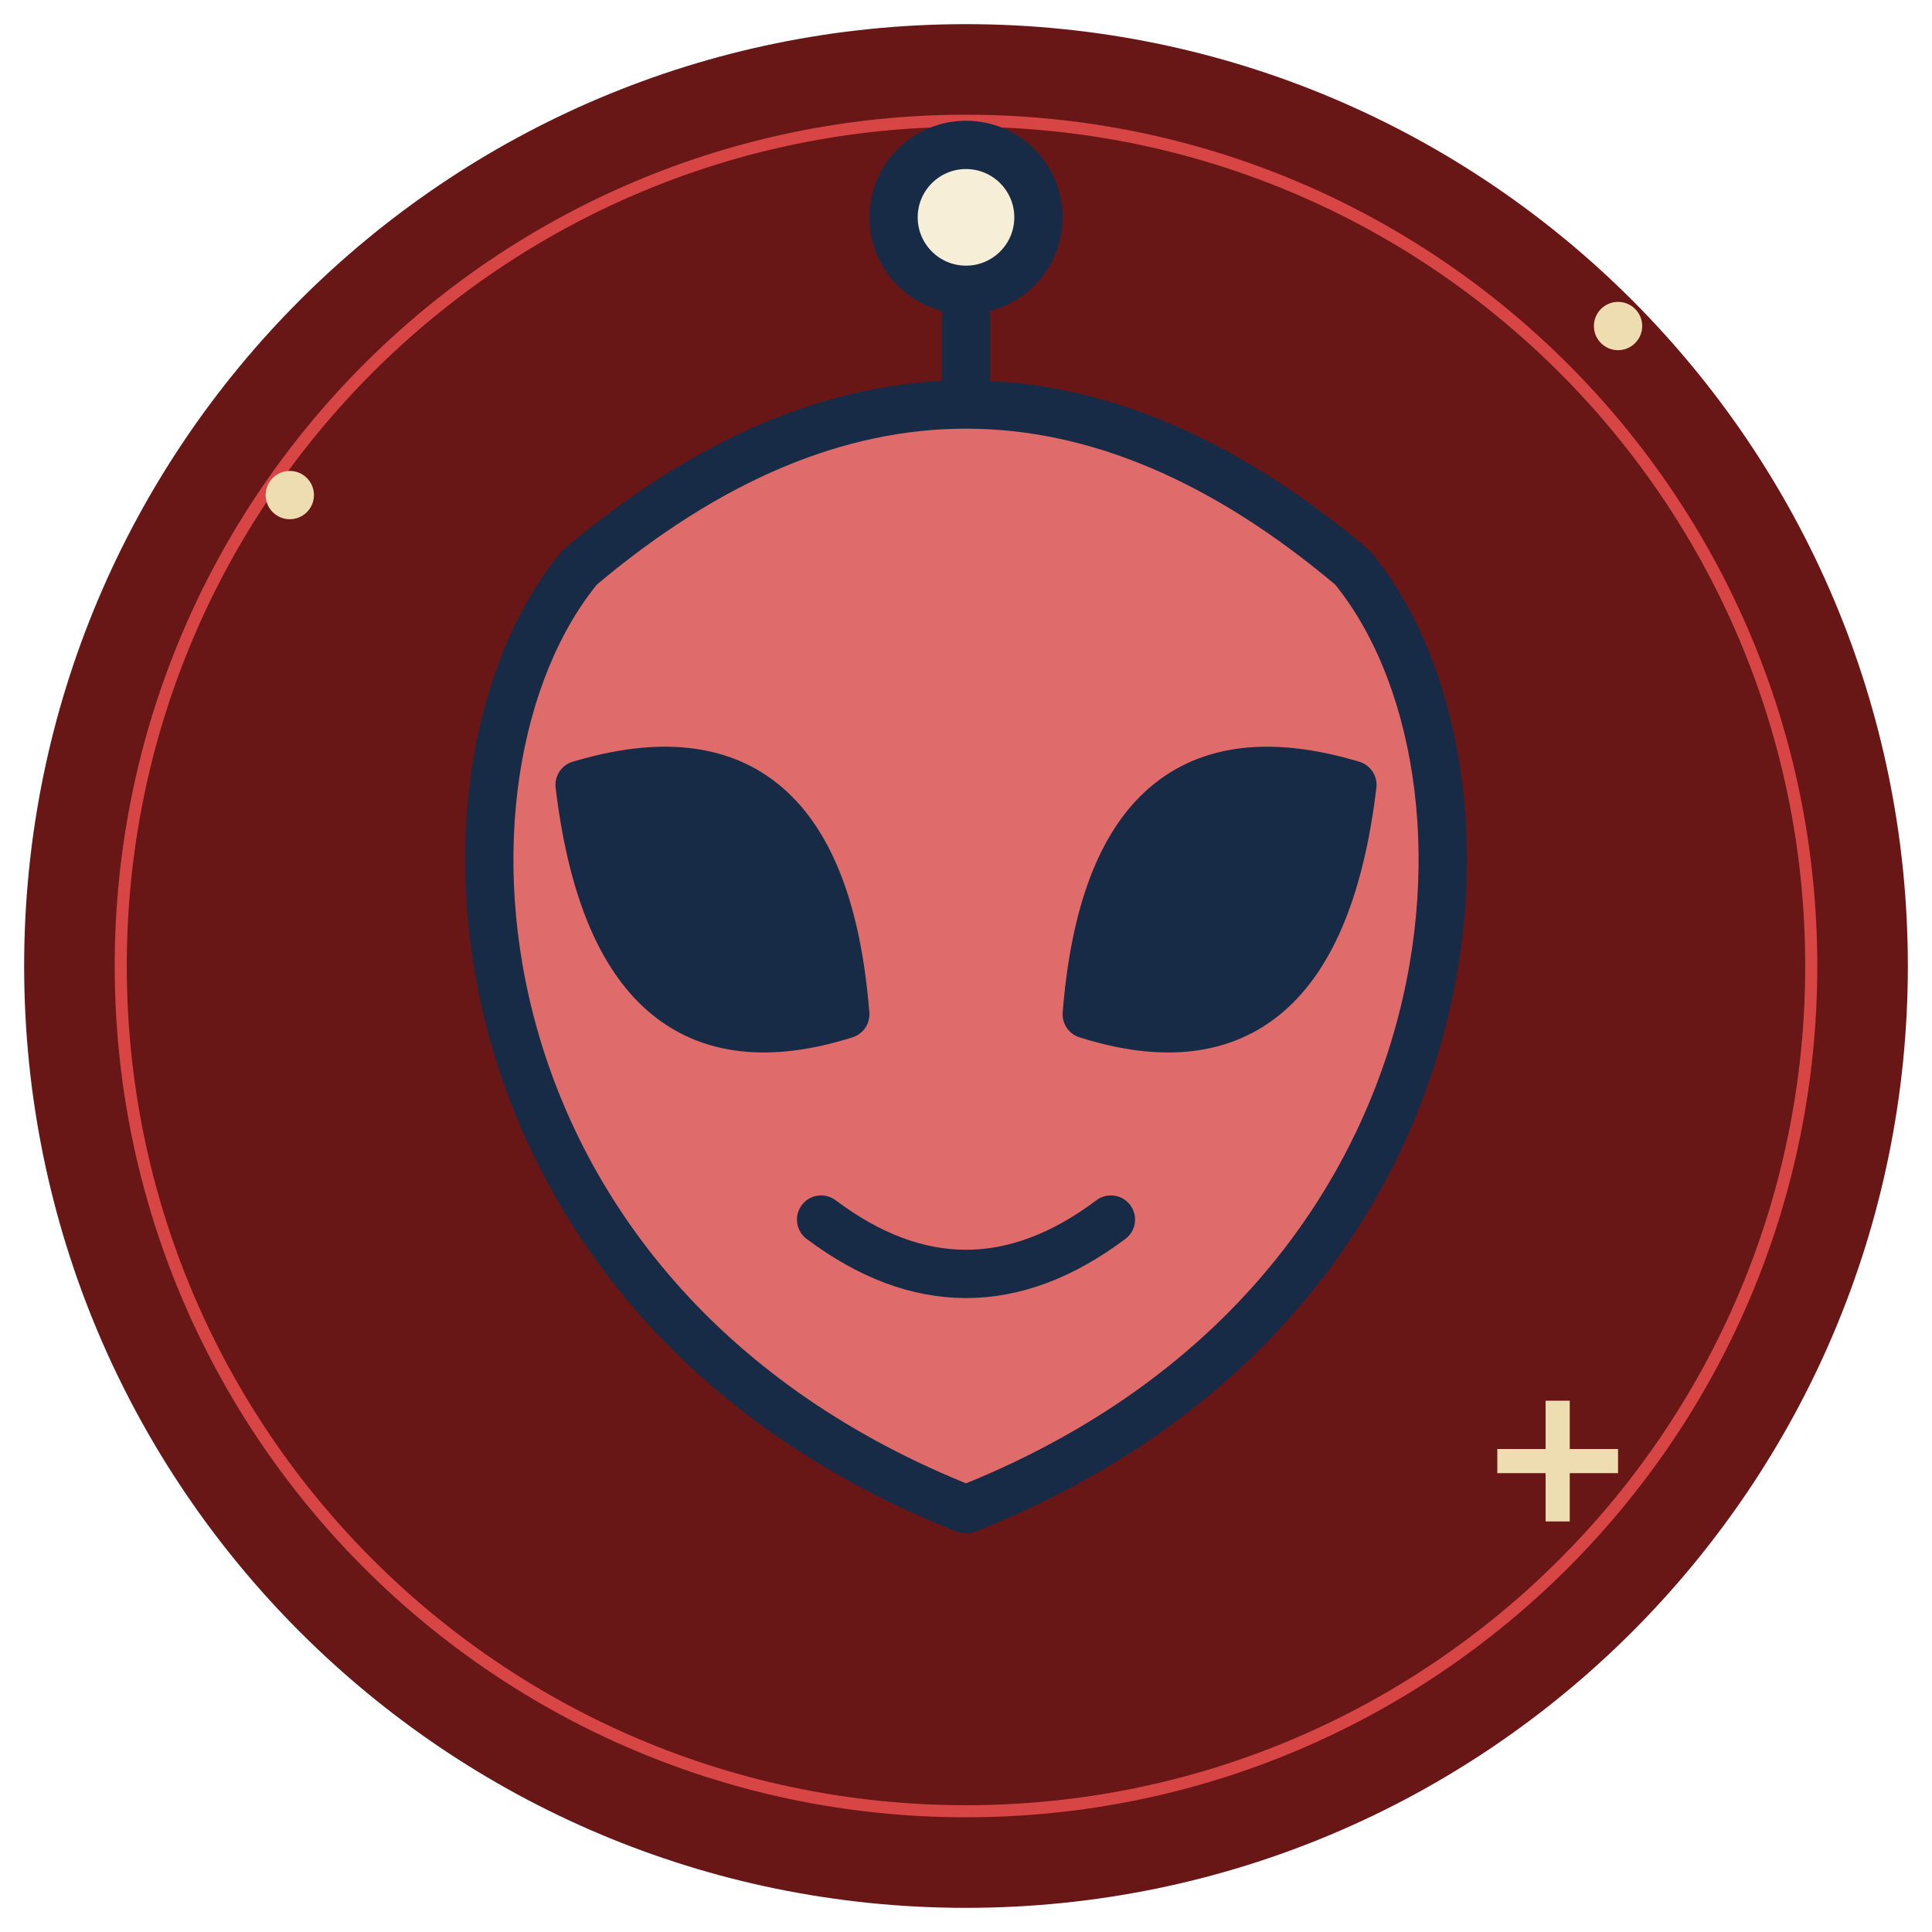
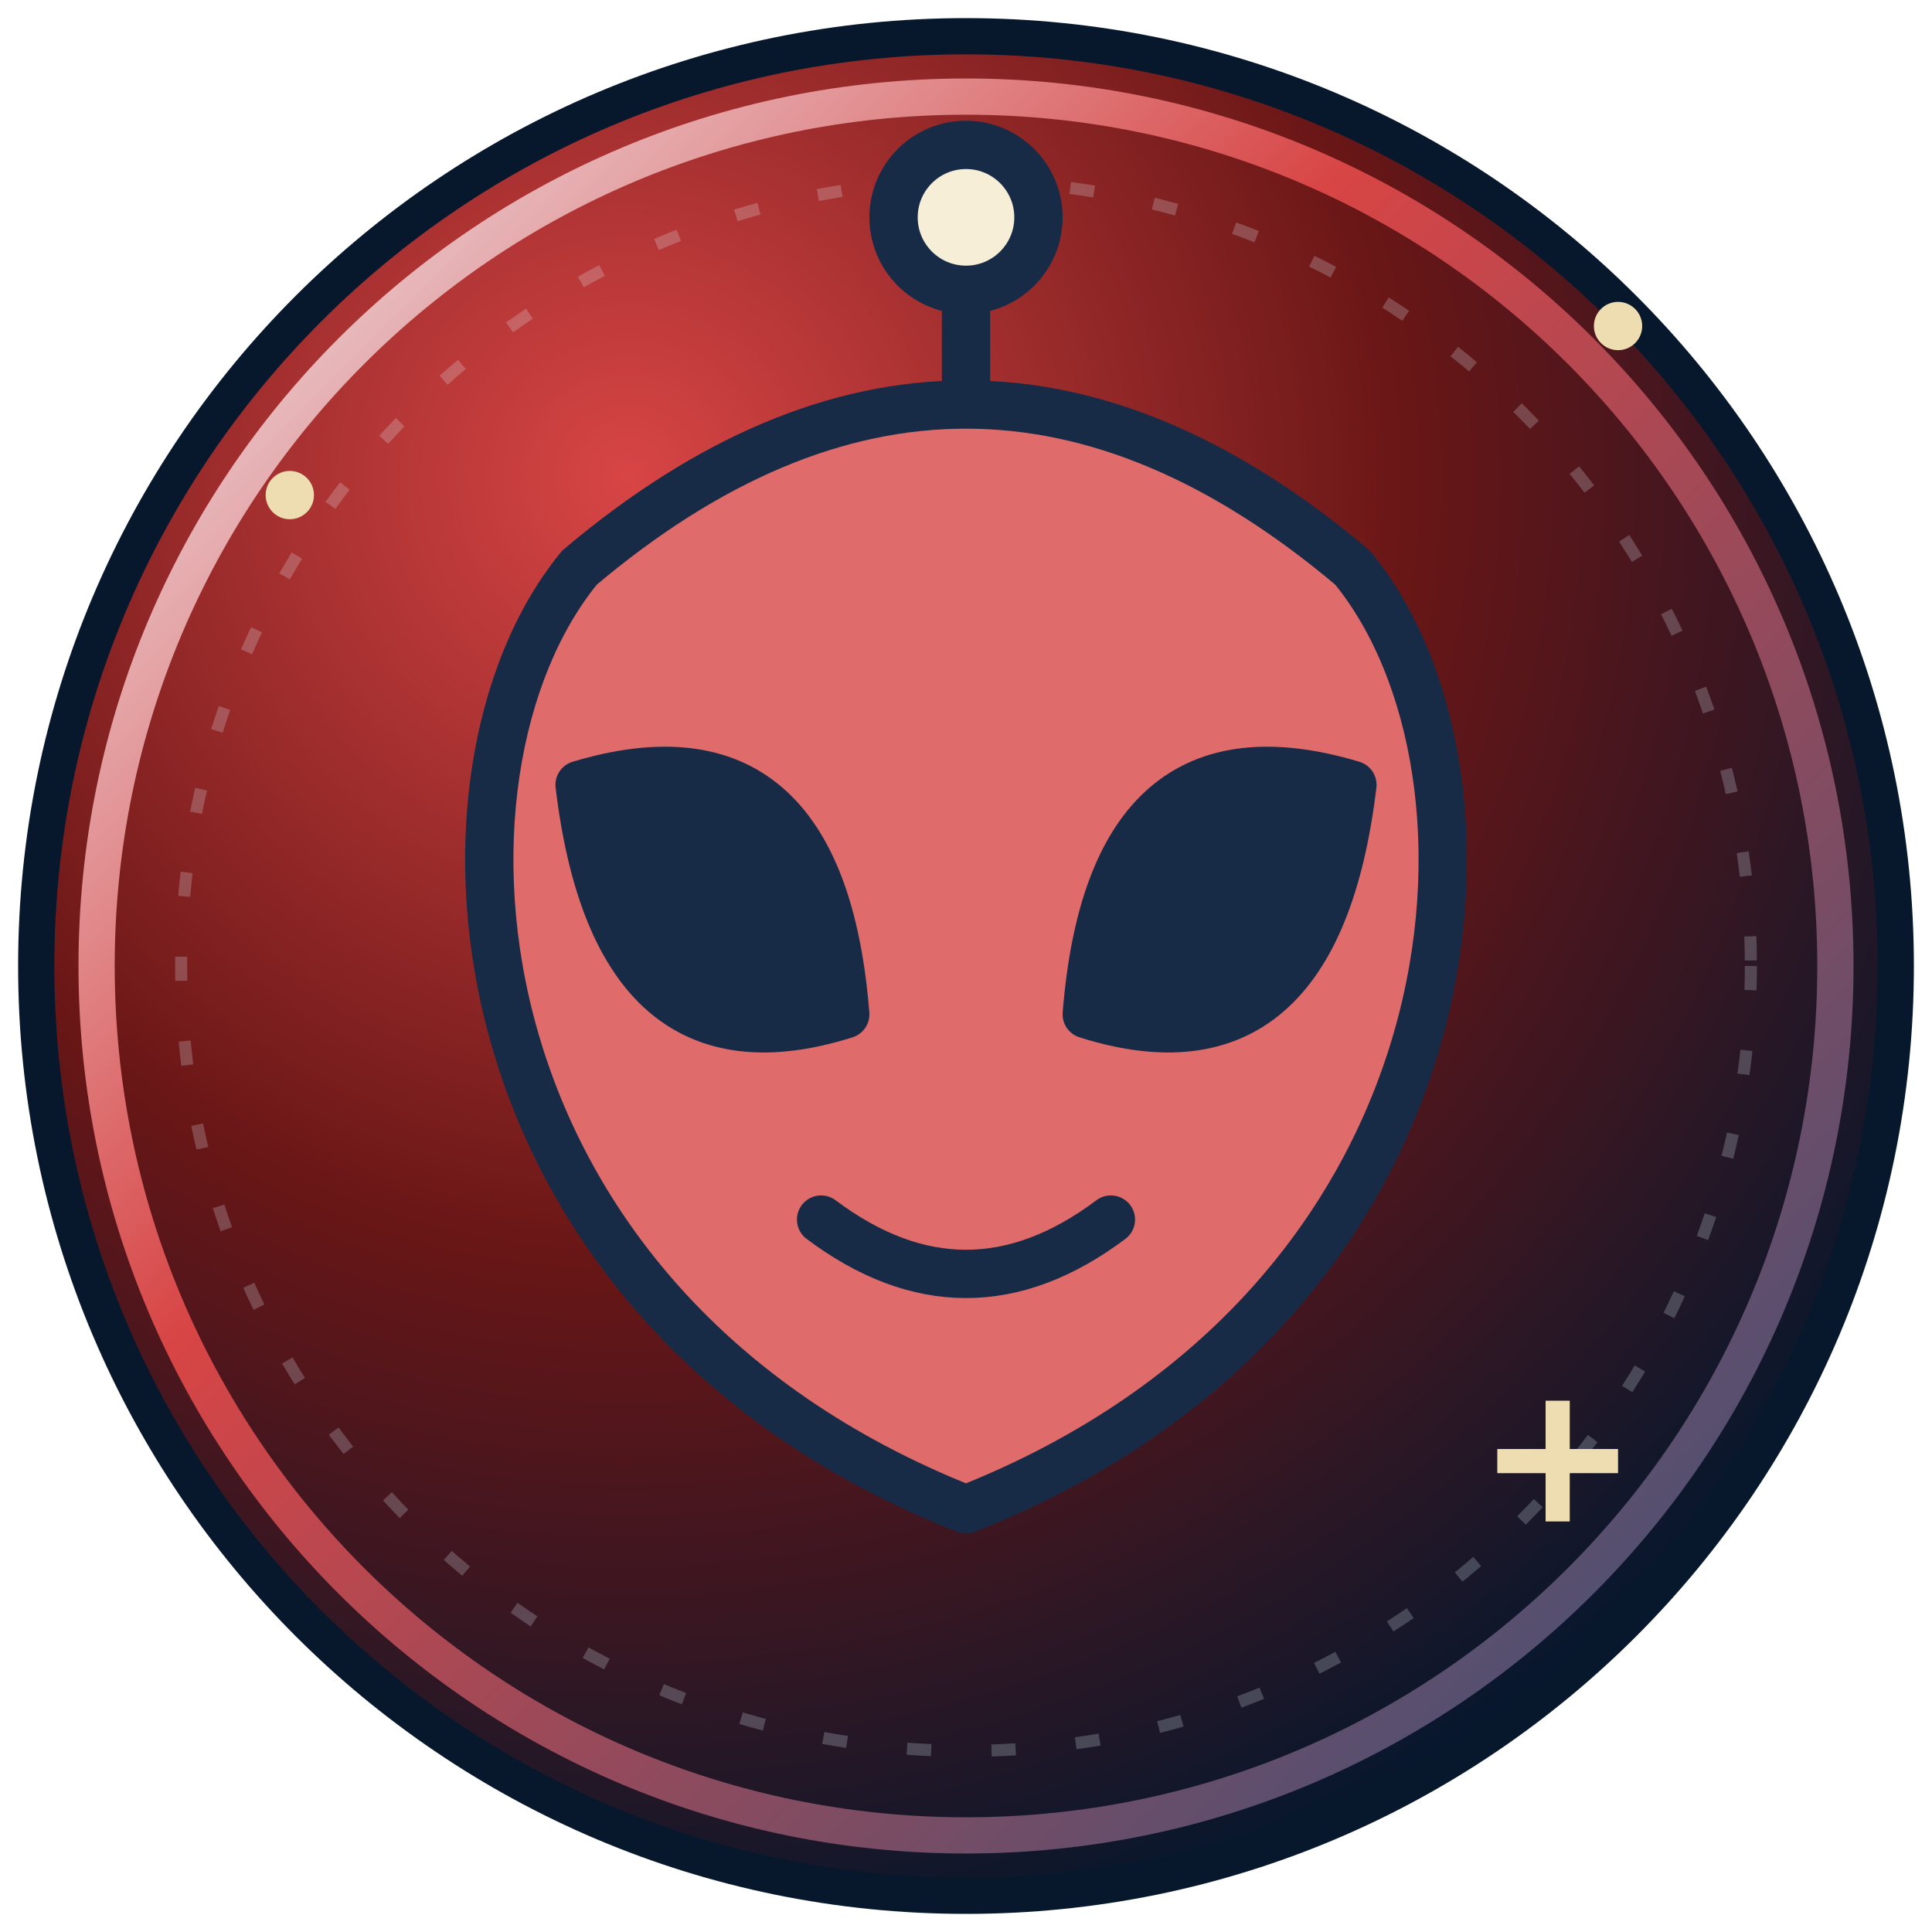
<svg xmlns="http://www.w3.org/2000/svg" width="160" height="160" viewBox="0 0 160 160">
-   <circle cx="80" cy="80" r="78" fill="#691616" />
-   <circle cx="80" cy="80" r="70" fill="#691616" stroke="#d84545" stroke-width="1" />
+   <defs>
+     <radialGradient id="badge" cx=".32" cy=".24" r=".8">
+       <stop stop-color="#d84545" />
+       <stop offset=".52" stop-color="#691616" />
+       <stop offset="1" stop-color="#08172d" />
+     </radialGradient>
+     <linearGradient id="rim" x2="1" y2="1">
+       <stop stop-color="#f0fbff" />
+       <stop offset=".38" stop-color="#d84545" />
+       <stop offset="1" stop-color="#2e527d" />
+     </linearGradient>
+   </defs>
+   <circle cx="80" cy="80" r="77" fill="url(#badge)" stroke="#07182d" stroke-width="3" />
+   <circle cx="80" cy="80" r="72" fill="none" stroke="url(#rim)" stroke-width="3" />
+   <circle cx="80" cy="80" r="65" fill="none" stroke="#e5f5ff" stroke-opacity=".22" stroke-dasharray="2 5" />
  <g fill="#eeddb1">
    <circle cx="24" cy="41" r="2" />
    <circle cx="134" cy="27" r="2" />
    <path d="M129 116v10m-5-5h10" stroke="#eeddb1" stroke-width="2" />
  </g>
  <g stroke="#172b46" stroke-width="4" stroke-linecap="round" stroke-linejoin="round">
    <path d="M80 125C37 108 34 64 48 47Q80 20 112 47C126 64 123 108 80 125Z" fill="#e06b6b" />
    <path d="M48 65Q68 59 70 84Q51 90 48 65M112 65Q92 59 90 84Q109 90 112 65" fill="#172b46" />
    <path d="M68 101Q80 110 92 101" fill="none" />
    <path d="M80 32V20" />
    <circle cx="80" cy="18" r="6" fill="#f6eed7" />
  </g>
</svg>
